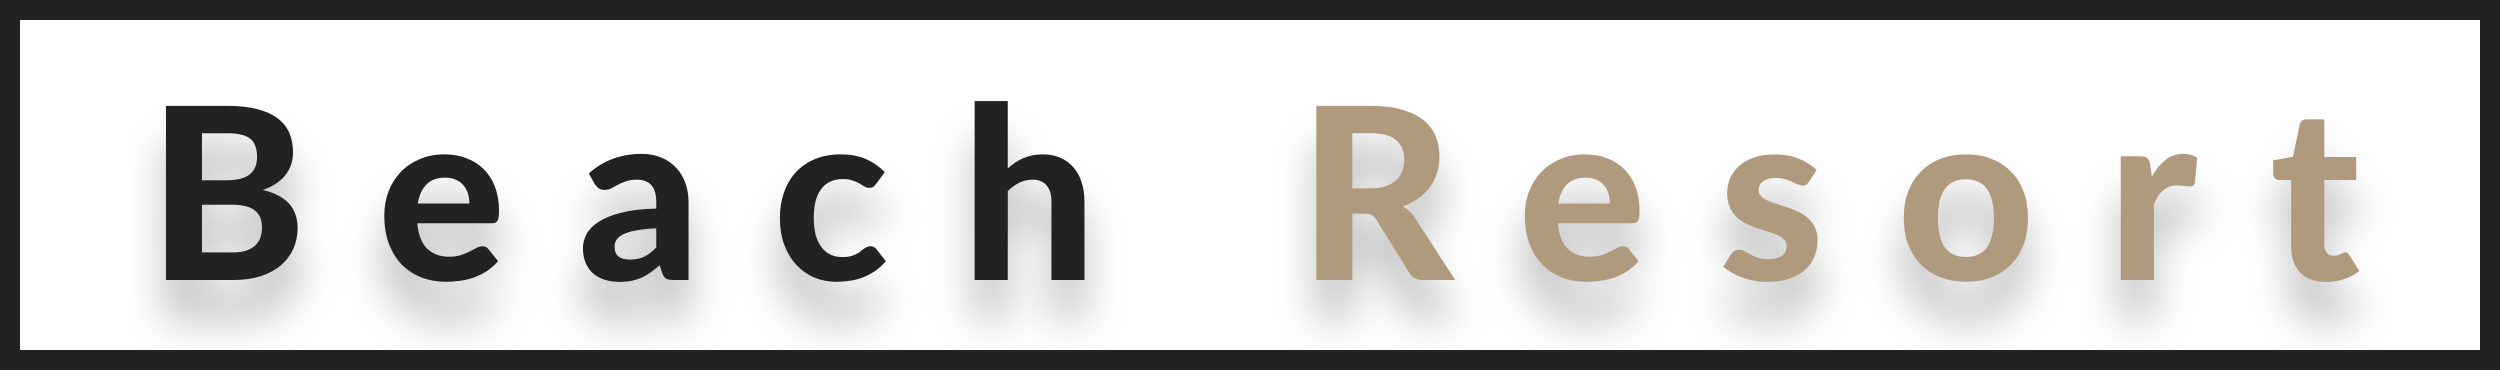
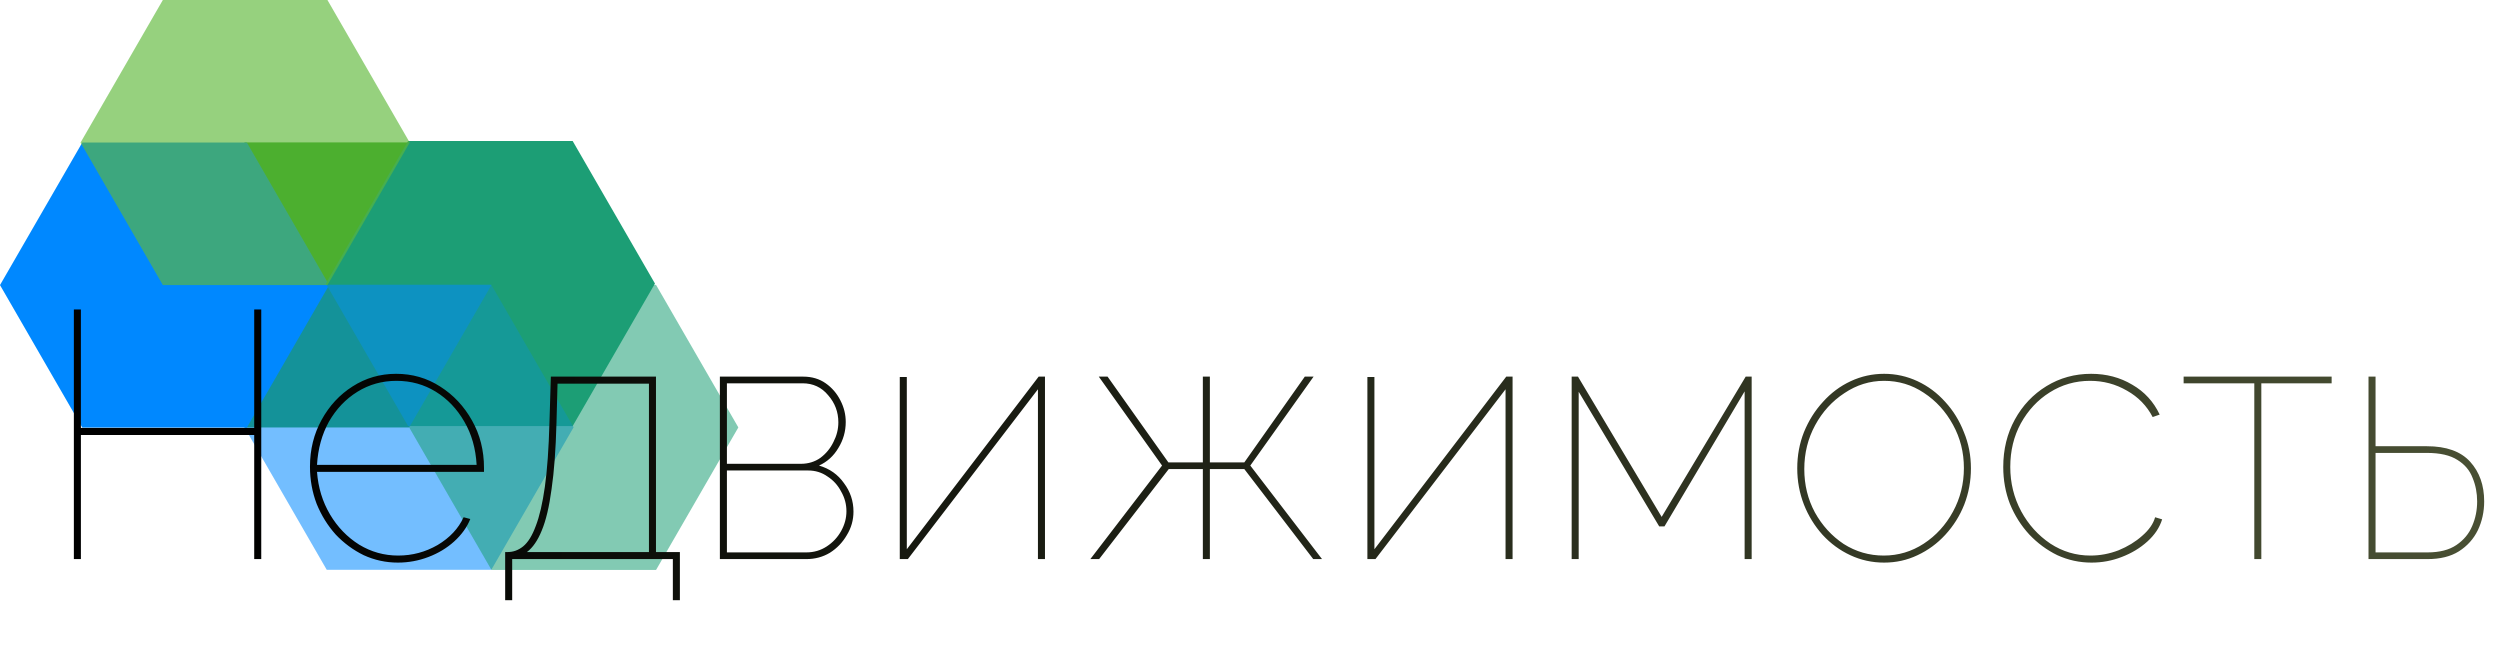
- <svg xmlns="http://www.w3.org/2000/svg" width="250" height="37" viewBox="0 0 250 37" fill="none">
-   <rect x="1" y="1" width="248" height="35" stroke="#222222" stroke-width="2" />
-   <g filter="url(#filter0_d)">
-     <path d="M23.281 25.24C23.857 25.24 24.329 25.172 24.697 25.036C25.073 24.892 25.373 24.704 25.597 24.472C25.821 24.24 25.977 23.976 26.065 23.68C26.153 23.376 26.197 23.064 26.197 22.744C26.197 22.392 26.145 22.076 26.041 21.796C25.937 21.516 25.769 21.28 25.537 21.088C25.305 20.888 25.001 20.736 24.625 20.632C24.257 20.528 23.801 20.476 23.257 20.476H20.197V25.24H23.281ZM20.197 13.324V18.028H22.561C23.065 18.028 23.513 17.988 23.905 17.908C24.297 17.82 24.625 17.684 24.889 17.5C25.153 17.316 25.353 17.076 25.489 16.78C25.633 16.476 25.705 16.112 25.705 15.688C25.705 15.256 25.645 14.888 25.525 14.584C25.413 14.28 25.237 14.036 24.997 13.852C24.757 13.668 24.453 13.536 24.085 13.456C23.717 13.368 23.281 13.324 22.777 13.324H20.197ZM22.777 10.588C23.945 10.588 24.941 10.7 25.765 10.924C26.597 11.14 27.273 11.452 27.793 11.86C28.321 12.26 28.705 12.748 28.945 13.324C29.185 13.9 29.305 14.544 29.305 15.256C29.305 15.656 29.245 16.04 29.125 16.408C29.013 16.776 28.833 17.124 28.585 17.452C28.345 17.772 28.033 18.064 27.649 18.328C27.265 18.592 26.809 18.816 26.281 19C27.465 19.28 28.341 19.736 28.909 20.368C29.477 21 29.761 21.82 29.761 22.828C29.761 23.564 29.617 24.248 29.329 24.88C29.049 25.512 28.637 26.06 28.093 26.524C27.549 26.988 26.877 27.352 26.077 27.616C25.285 27.872 24.373 28 23.341 28H16.597V10.588H22.777ZM46.939 20.356C46.939 20.012 46.891 19.684 46.795 19.372C46.707 19.06 46.563 18.784 46.363 18.544C46.163 18.304 45.911 18.116 45.607 17.98C45.303 17.836 44.939 17.764 44.515 17.764C43.723 17.764 43.103 17.988 42.655 18.436C42.207 18.884 41.915 19.524 41.779 20.356H46.939ZM41.731 22.324C41.835 23.484 42.163 24.332 42.715 24.868C43.275 25.404 44.003 25.672 44.899 25.672C45.355 25.672 45.747 25.62 46.075 25.516C46.411 25.404 46.703 25.284 46.951 25.156C47.207 25.02 47.435 24.9 47.635 24.796C47.843 24.684 48.047 24.628 48.247 24.628C48.503 24.628 48.703 24.724 48.847 24.916L49.807 26.116C49.455 26.524 49.067 26.864 48.643 27.136C48.219 27.4 47.779 27.612 47.323 27.772C46.867 27.924 46.407 28.028 45.943 28.084C45.479 28.148 45.031 28.18 44.599 28.18C43.735 28.18 42.927 28.04 42.175 27.76C41.431 27.472 40.779 27.052 40.219 26.5C39.667 25.94 39.231 25.248 38.911 24.424C38.591 23.6 38.431 22.644 38.431 21.556C38.431 20.716 38.567 19.924 38.839 19.18C39.119 18.436 39.519 17.788 40.039 17.236C40.559 16.684 41.191 16.248 41.935 15.928C42.679 15.6 43.519 15.436 44.455 15.436C45.247 15.436 45.975 15.564 46.639 15.82C47.311 16.068 47.887 16.432 48.367 16.912C48.855 17.392 49.231 17.984 49.495 18.688C49.767 19.384 49.903 20.18 49.903 21.076C49.903 21.324 49.891 21.528 49.867 21.688C49.843 21.848 49.803 21.976 49.747 22.072C49.691 22.168 49.615 22.236 49.519 22.276C49.423 22.308 49.299 22.324 49.147 22.324H41.731ZM65.626 22.828C64.818 22.868 64.146 22.94 63.61 23.044C63.074 23.14 62.646 23.268 62.326 23.428C62.014 23.588 61.79 23.772 61.654 23.98C61.526 24.18 61.462 24.4 61.462 24.64C61.462 25.12 61.594 25.46 61.858 25.66C62.13 25.86 62.506 25.96 62.986 25.96C63.538 25.96 64.014 25.864 64.414 25.672C64.822 25.472 65.226 25.164 65.626 24.748V22.828ZM58.882 17.344C59.61 16.688 60.414 16.2 61.294 15.88C62.174 15.552 63.126 15.388 64.15 15.388C64.886 15.388 65.542 15.508 66.118 15.748C66.702 15.988 67.194 16.324 67.594 16.756C68.002 17.18 68.314 17.688 68.53 18.28C68.746 18.872 68.854 19.52 68.854 20.224V28H67.342C67.03 28 66.79 27.956 66.622 27.868C66.462 27.78 66.33 27.596 66.226 27.316L65.962 26.524C65.65 26.796 65.346 27.036 65.05 27.244C64.762 27.452 64.462 27.628 64.15 27.772C63.838 27.908 63.502 28.012 63.142 28.084C62.79 28.156 62.394 28.192 61.954 28.192C61.41 28.192 60.914 28.12 60.466 27.976C60.018 27.832 59.63 27.62 59.302 27.34C58.982 27.052 58.734 26.696 58.558 26.272C58.382 25.848 58.294 25.36 58.294 24.808C58.294 24.352 58.41 23.896 58.642 23.44C58.874 22.984 59.27 22.572 59.83 22.204C60.398 21.828 61.15 21.52 62.086 21.28C63.03 21.032 64.21 20.892 65.626 20.86V20.224C65.626 19.448 65.462 18.88 65.134 18.52C64.806 18.152 64.334 17.968 63.718 17.968C63.262 17.968 62.882 18.024 62.578 18.136C62.274 18.24 62.006 18.356 61.774 18.484C61.55 18.604 61.338 18.72 61.138 18.832C60.938 18.936 60.706 18.988 60.442 18.988C60.21 18.988 60.014 18.932 59.854 18.82C59.702 18.7 59.574 18.56 59.47 18.4L58.882 17.344ZM87.615 18.388C87.519 18.516 87.423 18.616 87.327 18.688C87.231 18.752 87.095 18.784 86.919 18.784C86.759 18.784 86.603 18.74 86.451 18.652C86.307 18.556 86.139 18.456 85.947 18.352C85.755 18.24 85.527 18.14 85.263 18.052C84.999 17.956 84.671 17.908 84.279 17.908C83.783 17.908 83.351 18 82.983 18.184C82.623 18.36 82.323 18.616 82.083 18.952C81.843 19.288 81.663 19.696 81.543 20.176C81.431 20.656 81.375 21.196 81.375 21.796C81.375 23.06 81.627 24.028 82.131 24.7C82.643 25.372 83.339 25.708 84.219 25.708C84.523 25.708 84.783 25.684 84.999 25.636C85.223 25.58 85.415 25.512 85.575 25.432C85.743 25.352 85.887 25.264 86.007 25.168C86.127 25.072 86.239 24.984 86.343 24.904C86.455 24.824 86.563 24.76 86.667 24.712C86.779 24.656 86.903 24.628 87.039 24.628C87.295 24.628 87.495 24.724 87.639 24.916L88.587 26.116C88.235 26.524 87.859 26.864 87.459 27.136C87.059 27.4 86.643 27.612 86.211 27.772C85.787 27.924 85.355 28.028 84.915 28.084C84.475 28.148 84.039 28.18 83.607 28.18C82.847 28.18 82.127 28.04 81.447 27.76C80.767 27.472 80.171 27.056 79.659 26.512C79.147 25.968 78.739 25.3 78.435 24.508C78.139 23.716 77.991 22.812 77.991 21.796C77.991 20.892 78.123 20.052 78.387 19.276C78.651 18.5 79.039 17.828 79.551 17.26C80.063 16.692 80.695 16.248 81.447 15.928C82.207 15.6 83.083 15.436 84.075 15.436C85.019 15.436 85.847 15.588 86.559 15.892C87.271 16.196 87.911 16.636 88.479 17.212L87.615 18.388ZM100.776 16.84C101.008 16.632 101.248 16.444 101.496 16.276C101.752 16.1 102.02 15.952 102.3 15.832C102.588 15.704 102.892 15.608 103.212 15.544C103.54 15.472 103.892 15.436 104.268 15.436C104.94 15.436 105.536 15.552 106.056 15.784C106.576 16.016 107.012 16.34 107.364 16.756C107.724 17.172 107.992 17.668 108.168 18.244C108.352 18.82 108.444 19.452 108.444 20.14V28H105.144V20.14C105.144 19.452 104.984 18.92 104.664 18.544C104.344 18.16 103.872 17.968 103.248 17.968C102.784 17.968 102.348 18.068 101.94 18.268C101.532 18.468 101.144 18.748 100.776 19.108V28H97.464V10.108H100.776V16.84Z" fill="#222222" />
-     <path d="M137.081 18.832C137.665 18.832 138.169 18.76 138.593 18.616C139.017 18.464 139.365 18.26 139.637 18.004C139.909 17.74 140.109 17.432 140.237 17.08C140.365 16.728 140.429 16.344 140.429 15.928C140.429 15.104 140.153 14.464 139.601 14.008C139.057 13.552 138.225 13.324 137.105 13.324H135.233V18.832H137.081ZM145.517 28H142.265C141.657 28 141.217 27.768 140.945 27.304L137.633 21.964C137.497 21.756 137.345 21.604 137.177 21.508C137.017 21.412 136.777 21.364 136.457 21.364H135.233V28H131.633V10.588H137.105C138.321 10.588 139.361 10.716 140.225 10.972C141.089 11.22 141.797 11.568 142.349 12.016C142.901 12.464 143.305 13 143.561 13.624C143.817 14.24 143.945 14.92 143.945 15.664C143.945 16.24 143.861 16.788 143.693 17.308C143.533 17.82 143.297 18.288 142.985 18.712C142.673 19.136 142.289 19.512 141.833 19.84C141.377 20.168 140.857 20.432 140.273 20.632C140.505 20.76 140.721 20.916 140.921 21.1C141.121 21.276 141.301 21.488 141.461 21.736L145.517 28ZM160.99 20.356C160.99 20.012 160.942 19.684 160.846 19.372C160.758 19.06 160.614 18.784 160.414 18.544C160.214 18.304 159.962 18.116 159.658 17.98C159.354 17.836 158.99 17.764 158.566 17.764C157.774 17.764 157.154 17.988 156.706 18.436C156.258 18.884 155.966 19.524 155.83 20.356H160.99ZM155.782 22.324C155.886 23.484 156.214 24.332 156.766 24.868C157.326 25.404 158.054 25.672 158.95 25.672C159.406 25.672 159.798 25.62 160.126 25.516C160.462 25.404 160.754 25.284 161.002 25.156C161.258 25.02 161.486 24.9 161.686 24.796C161.894 24.684 162.098 24.628 162.298 24.628C162.554 24.628 162.754 24.724 162.898 24.916L163.858 26.116C163.506 26.524 163.118 26.864 162.694 27.136C162.27 27.4 161.83 27.612 161.374 27.772C160.918 27.924 160.458 28.028 159.994 28.084C159.53 28.148 159.082 28.18 158.65 28.18C157.786 28.18 156.978 28.04 156.226 27.76C155.482 27.472 154.83 27.052 154.27 26.5C153.718 25.94 153.282 25.248 152.962 24.424C152.642 23.6 152.482 22.644 152.482 21.556C152.482 20.716 152.618 19.924 152.89 19.18C153.17 18.436 153.57 17.788 154.09 17.236C154.61 16.684 155.242 16.248 155.986 15.928C156.73 15.6 157.57 15.436 158.506 15.436C159.298 15.436 160.026 15.564 160.69 15.82C161.362 16.068 161.938 16.432 162.418 16.912C162.906 17.392 163.282 17.984 163.546 18.688C163.818 19.384 163.954 20.18 163.954 21.076C163.954 21.324 163.942 21.528 163.918 21.688C163.894 21.848 163.854 21.976 163.798 22.072C163.742 22.168 163.666 22.236 163.57 22.276C163.474 22.308 163.35 22.324 163.198 22.324H155.782ZM180.901 18.172C180.813 18.308 180.721 18.408 180.625 18.472C180.537 18.528 180.413 18.556 180.253 18.556C180.093 18.556 179.929 18.516 179.761 18.436C179.593 18.356 179.405 18.272 179.197 18.184C178.989 18.088 178.749 18 178.477 17.92C178.213 17.84 177.905 17.8 177.553 17.8C177.017 17.8 176.601 17.912 176.305 18.136C176.009 18.352 175.861 18.64 175.861 19C175.861 19.248 175.945 19.456 176.113 19.624C176.281 19.792 176.501 19.94 176.773 20.068C177.053 20.188 177.369 20.304 177.721 20.416C178.073 20.52 178.433 20.636 178.801 20.764C179.177 20.892 179.541 21.04 179.893 21.208C180.245 21.376 180.557 21.588 180.829 21.844C181.109 22.092 181.333 22.396 181.501 22.756C181.669 23.108 181.753 23.536 181.753 24.04C181.753 24.64 181.641 25.196 181.417 25.708C181.201 26.212 180.881 26.648 180.457 27.016C180.033 27.384 179.505 27.672 178.873 27.88C178.241 28.088 177.513 28.192 176.689 28.192C176.265 28.192 175.845 28.152 175.429 28.072C175.013 28 174.617 27.896 174.241 27.76C173.865 27.616 173.513 27.452 173.185 27.268C172.857 27.084 172.573 26.884 172.333 26.668L173.101 25.432C173.189 25.288 173.297 25.176 173.425 25.096C173.561 25.016 173.733 24.976 173.941 24.976C174.141 24.976 174.325 25.028 174.493 25.132C174.661 25.228 174.849 25.336 175.057 25.456C175.265 25.568 175.509 25.676 175.789 25.78C176.077 25.876 176.433 25.924 176.857 25.924C177.177 25.924 177.453 25.888 177.685 25.816C177.917 25.744 178.105 25.648 178.249 25.528C178.393 25.4 178.497 25.26 178.561 25.108C178.633 24.948 178.669 24.784 178.669 24.616C178.669 24.344 178.581 24.124 178.405 23.956C178.237 23.78 178.013 23.628 177.733 23.5C177.461 23.372 177.145 23.256 176.785 23.152C176.425 23.048 176.057 22.932 175.681 22.804C175.313 22.676 174.949 22.524 174.589 22.348C174.237 22.172 173.921 21.952 173.641 21.688C173.369 21.416 173.145 21.084 172.969 20.692C172.801 20.3 172.717 19.824 172.717 19.264C172.717 18.752 172.817 18.268 173.017 17.812C173.217 17.348 173.517 16.94 173.917 16.588C174.317 16.236 174.813 15.956 175.405 15.748C176.005 15.54 176.697 15.436 177.481 15.436C178.361 15.436 179.161 15.58 179.881 15.868C180.601 16.156 181.193 16.532 181.657 16.996L180.901 18.172ZM196.607 15.436C197.535 15.436 198.379 15.584 199.139 15.88C199.899 16.176 200.551 16.6 201.095 17.152C201.639 17.696 202.059 18.36 202.355 19.144C202.651 19.928 202.799 20.812 202.799 21.796C202.799 22.78 202.651 23.668 202.355 24.46C202.059 25.244 201.639 25.912 201.095 26.464C200.551 27.016 199.899 27.44 199.139 27.736C198.379 28.032 197.535 28.18 196.607 28.18C195.671 28.18 194.819 28.032 194.051 27.736C193.291 27.44 192.639 27.016 192.095 26.464C191.551 25.912 191.127 25.244 190.823 24.46C190.527 23.668 190.379 22.78 190.379 21.796C190.379 20.812 190.527 19.928 190.823 19.144C191.127 18.36 191.551 17.696 192.095 17.152C192.639 16.6 193.291 16.176 194.051 15.88C194.819 15.584 195.671 15.436 196.607 15.436ZM196.607 25.696C197.551 25.696 198.251 25.372 198.707 24.724C199.163 24.068 199.391 23.096 199.391 21.808C199.391 20.528 199.163 19.564 198.707 18.916C198.251 18.26 197.551 17.932 196.607 17.932C195.639 17.932 194.927 18.26 194.471 18.916C194.015 19.564 193.787 20.528 193.787 21.808C193.787 23.096 194.015 24.068 194.471 24.724C194.927 25.372 195.639 25.696 196.607 25.696ZM215.186 17.668C215.578 16.964 216.03 16.408 216.542 16C217.054 15.592 217.654 15.388 218.342 15.388C218.902 15.388 219.358 15.52 219.71 15.784L219.494 18.232C219.454 18.392 219.39 18.504 219.302 18.568C219.222 18.624 219.11 18.652 218.966 18.652C218.838 18.652 218.654 18.636 218.414 18.604C218.174 18.564 217.95 18.544 217.742 18.544C217.438 18.544 217.166 18.588 216.926 18.676C216.694 18.764 216.486 18.888 216.302 19.048C216.118 19.208 215.95 19.404 215.798 19.636C215.654 19.868 215.518 20.132 215.39 20.428V28H212.078V15.628H214.034C214.37 15.628 214.602 15.688 214.73 15.808C214.858 15.928 214.95 16.136 215.006 16.432L215.186 17.668ZM232.597 28.192C232.037 28.192 231.541 28.112 231.109 27.952C230.677 27.784 230.313 27.548 230.017 27.244C229.721 26.94 229.497 26.572 229.345 26.14C229.193 25.708 229.117 25.22 229.117 24.676V18.004H227.953C227.777 18.004 227.625 17.948 227.497 17.836C227.377 17.724 227.317 17.556 227.317 17.332V16.036L229.297 15.676L229.969 12.472C230.057 12.112 230.301 11.932 230.701 11.932H232.429V15.7H235.621V18.004H232.429V24.46C232.429 24.804 232.509 25.076 232.669 25.276C232.837 25.476 233.073 25.576 233.377 25.576C233.537 25.576 233.673 25.56 233.785 25.528C233.897 25.488 233.993 25.448 234.073 25.408C234.153 25.36 234.225 25.32 234.289 25.288C234.361 25.248 234.433 25.228 234.505 25.228C234.601 25.228 234.681 25.252 234.745 25.3C234.809 25.34 234.873 25.412 234.937 25.516L235.933 27.1C235.477 27.46 234.961 27.732 234.385 27.916C233.809 28.1 233.213 28.192 232.597 28.192Z" fill="#AF9A7D" />
-   </g>
+ <svg xmlns="http://www.w3.org/2000/svg" width="200" height="52" viewBox="0 0 200 52" fill="none">
+   <path d="M19.572 34.197H32.738L39.321 22.795L32.738 11.392H19.572L12.989 22.795L19.572 34.197Z" fill="#2C9E1C" />
+   <path d="M0 22.806L6.583 34.209H19.749L26.332 22.806L19.749 11.404H6.583L0 22.806Z" fill="#0088FF" />
+   <path d="M32.648 11.282L26.065 22.684L32.648 34.087H45.814L52.397 22.684L45.814 11.282H32.648Z" fill="#1C9E75" />
+   <path d="M39.305 22.78H26.139L19.557 34.182L26.139 45.584H39.305L45.889 34.182L39.305 22.78Z" fill="#0088FF" fill-opacity="0.55" />
+   <path d="M52.484 22.792H39.318L32.734 34.194L39.318 45.596H52.484L59.067 34.194L52.484 22.792Z" fill="#1C9E75" fill-opacity="0.55" />
+   <path d="M26.195 0H13.028L6.445 11.403L13.028 22.805H26.195L32.778 11.403L26.195 0Z" fill="#5FB839" fill-opacity="0.65" />
+   <path d="M20.9 24.758V44.727H20.337V34.798H6.472V44.727H5.909V24.758H6.472V34.236H20.337V24.758H20.9ZM31.83 45.008C30.873 45.008 29.964 44.811 29.102 44.417C28.258 44.005 27.508 43.452 26.852 42.758C26.214 42.045 25.708 41.23 25.333 40.311C24.977 39.373 24.798 38.38 24.798 37.33C24.798 35.961 25.108 34.714 25.727 33.589C26.345 32.464 27.17 31.573 28.202 30.917C29.252 30.242 30.414 29.905 31.689 29.905C32.983 29.905 34.155 30.242 35.205 30.917C36.273 31.592 37.127 32.502 37.764 33.645C38.402 34.77 38.72 36.036 38.72 37.442V37.752H25.361C25.455 39.008 25.802 40.142 26.401 41.155C27.002 42.167 27.78 42.973 28.736 43.573C29.692 44.155 30.733 44.445 31.858 44.445C32.983 44.445 34.033 44.164 35.008 43.602C35.983 43.02 36.677 42.28 37.089 41.38L37.623 41.52C37.361 42.177 36.93 42.777 36.33 43.32C35.748 43.845 35.064 44.258 34.277 44.558C33.489 44.858 32.673 45.008 31.83 45.008ZM25.361 37.189H38.13C38.055 35.877 37.727 34.723 37.145 33.73C36.564 32.717 35.805 31.92 34.867 31.339C33.93 30.758 32.88 30.467 31.717 30.467C30.573 30.467 29.533 30.758 28.595 31.339C27.658 31.92 26.898 32.717 26.317 33.73C25.755 34.742 25.436 35.895 25.361 37.189ZM40.413 48.017V44.164H40.61C41.06 44.164 41.472 44.014 41.847 43.714C42.241 43.395 42.578 42.852 42.86 42.083C43.16 41.314 43.403 40.264 43.591 38.933C43.778 37.583 43.9 35.877 43.956 33.814L44.069 30.13H52.478V44.164H54.391V48.017H53.828V44.727H40.975V48.017H40.413ZM42.156 44.164H51.916V30.692H44.603L44.519 33.814C44.463 35.952 44.331 37.723 44.125 39.13C43.938 40.536 43.675 41.642 43.338 42.448C43.019 43.236 42.625 43.808 42.156 44.164ZM57.59 44.727V30.13H64.256C64.95 30.13 65.55 30.308 66.056 30.664C66.562 31.02 66.956 31.48 67.237 32.042C67.518 32.586 67.659 33.158 67.659 33.758C67.659 34.508 67.462 35.202 67.068 35.839C66.693 36.477 66.178 36.945 65.522 37.245C66.365 37.489 67.031 37.958 67.518 38.652C68.025 39.327 68.278 40.086 68.278 40.93C68.278 41.605 68.1 42.233 67.743 42.814C67.406 43.395 66.956 43.864 66.393 44.22C65.831 44.558 65.203 44.727 64.509 44.727H57.59ZM58.153 37.105H64.059C64.659 37.105 65.184 36.945 65.634 36.627C66.084 36.289 66.431 35.867 66.675 35.361C66.937 34.855 67.068 34.33 67.068 33.786C67.068 32.961 66.796 32.239 66.253 31.62C65.728 30.983 65.043 30.664 64.2 30.664H58.153V37.105ZM58.153 44.192H64.509C65.109 44.192 65.653 44.033 66.14 43.714C66.628 43.395 67.012 42.983 67.293 42.477C67.575 41.97 67.715 41.445 67.715 40.902C67.715 40.339 67.575 39.814 67.293 39.327C67.031 38.82 66.665 38.417 66.197 38.117C65.746 37.798 65.231 37.639 64.65 37.639H58.153V44.192ZM71.982 44.727V30.158H72.545V43.939L83.092 30.13H83.598V44.727H83.035V31.142L72.629 44.727H71.982ZM87.228 44.727L92.965 37.245L87.903 30.13H88.606L93.471 36.992H96.228V30.13H96.79V36.992H99.546L104.384 30.13H105.087L100.024 37.245L105.762 44.727H105.059L99.546 37.527H96.79V44.727H96.228V37.527H93.499L87.931 44.727H87.228ZM109.391 44.727V30.158H109.953V43.939L120.5 30.13H121.006V44.727H120.444V31.142L110.037 44.727H109.391ZM125.733 44.727V30.13H126.239L132.933 41.352L139.655 30.13H140.133V44.727H139.57V31.311L133.158 42.111H132.736L126.295 31.339V44.727H125.733ZM150.727 45.008C149.771 45.008 148.871 44.811 148.027 44.417C147.183 44.023 146.443 43.48 145.805 42.786C145.168 42.073 144.671 41.267 144.315 40.367C143.958 39.448 143.78 38.483 143.78 37.47C143.78 36.439 143.958 35.473 144.315 34.573C144.69 33.655 145.196 32.848 145.833 32.155C146.471 31.442 147.212 30.889 148.055 30.495C148.899 30.102 149.79 29.905 150.727 29.905C151.665 29.905 152.555 30.102 153.399 30.495C154.243 30.889 154.983 31.442 155.621 32.155C156.258 32.848 156.755 33.655 157.112 34.573C157.487 35.473 157.674 36.439 157.674 37.47C157.674 38.483 157.496 39.448 157.14 40.367C156.783 41.267 156.277 42.073 155.621 42.786C154.983 43.48 154.243 44.023 153.399 44.417C152.574 44.811 151.683 45.008 150.727 45.008ZM144.343 37.527C144.343 38.783 144.624 39.936 145.187 40.986C145.768 42.036 146.537 42.88 147.493 43.517C148.468 44.136 149.537 44.445 150.699 44.445C151.862 44.445 152.93 44.127 153.905 43.489C154.88 42.852 155.658 41.998 156.24 40.93C156.821 39.861 157.112 38.698 157.112 37.442C157.112 36.186 156.821 35.033 156.24 33.983C155.658 32.914 154.88 32.061 153.905 31.423C152.949 30.786 151.89 30.467 150.727 30.467C149.583 30.467 148.524 30.795 147.549 31.452C146.574 32.089 145.796 32.942 145.215 34.011C144.633 35.08 144.343 36.252 144.343 37.527ZM167.319 45.008C166.363 45.008 165.454 44.811 164.591 44.417C163.747 44.005 162.997 43.452 162.341 42.758C161.685 42.045 161.169 41.23 160.794 40.311C160.438 39.392 160.26 38.408 160.26 37.358C160.26 35.952 160.569 34.686 161.188 33.561C161.807 32.436 162.65 31.545 163.719 30.889C164.788 30.233 165.979 29.905 167.291 29.905C168.51 29.905 169.607 30.195 170.582 30.777C171.557 31.339 172.288 32.136 172.775 33.167L172.213 33.364C171.744 32.464 171.06 31.761 170.16 31.255C169.26 30.73 168.275 30.467 167.207 30.467C166.025 30.467 164.947 30.777 163.972 31.395C163.016 31.995 162.247 32.82 161.666 33.87C161.104 34.902 160.822 36.064 160.822 37.358C160.822 38.633 161.113 39.814 161.694 40.902C162.275 41.97 163.054 42.833 164.029 43.489C165.004 44.127 166.072 44.445 167.235 44.445C168.004 44.445 168.754 44.305 169.485 44.023C170.216 43.723 170.844 43.339 171.369 42.87C171.913 42.402 172.26 41.905 172.41 41.38L172.972 41.548C172.766 42.205 172.372 42.795 171.791 43.32C171.21 43.845 170.525 44.258 169.738 44.558C168.969 44.858 168.163 45.008 167.319 45.008ZM180.344 44.727V30.664H174.69V30.13H186.531V30.664H180.906V44.727H180.344ZM189.481 44.727V30.13H190.044V35.698H194.15C195.705 35.698 196.859 36.111 197.609 36.936C198.359 37.761 198.734 38.82 198.734 40.114C198.734 40.939 198.564 41.708 198.229 42.42C197.891 43.114 197.385 43.677 196.709 44.108C196.053 44.52 195.219 44.727 194.206 44.727H189.481ZM190.044 44.192H194.206C195.162 44.192 195.932 43.995 196.512 43.602C197.094 43.208 197.516 42.702 197.777 42.083C198.041 41.464 198.172 40.808 198.172 40.114C198.172 39.439 198.049 38.811 197.807 38.23C197.58 37.63 197.178 37.152 196.596 36.795C196.016 36.42 195.2 36.233 194.15 36.233H190.044V44.192Z" fill="url(#paint0_linear_13_2)" />
  <defs>
-     <filter id="filter0_d" x="12.597" y="10.108" width="227.336" height="26.084" filterUnits="userSpaceOnUse" color-interpolation-filters="sRGB">
-       <feFlood flood-opacity="0" result="BackgroundImageFix" />
-       <feColorMatrix in="SourceAlpha" type="matrix" values="0 0 0 0 0 0 0 0 0 0 0 0 0 0 0 0 0 0 127 0" />
-       <feOffset dy="4" />
-       <feGaussianBlur stdDeviation="2" />
-       <feColorMatrix type="matrix" values="0 0 0 0 0 0 0 0 0 0 0 0 0 0 0 0 0 0 0.25 0" />
-       <feBlend mode="normal" in2="BackgroundImageFix" result="effect1_dropShadow" />
-       <feBlend mode="normal" in="SourceGraphic" in2="effect1_dropShadow" result="shape" />
-     </filter>
+     <linearGradient id="paint0_linear_13_2" x1="-1.467" y1="30.443" x2="361.113" y2="57.839" gradientUnits="userSpaceOnUse">
+       <stop offset="0.059" />
+       <stop offset="1" stop-color="#8B9862" />
+     </linearGradient>
  </defs>
</svg>
